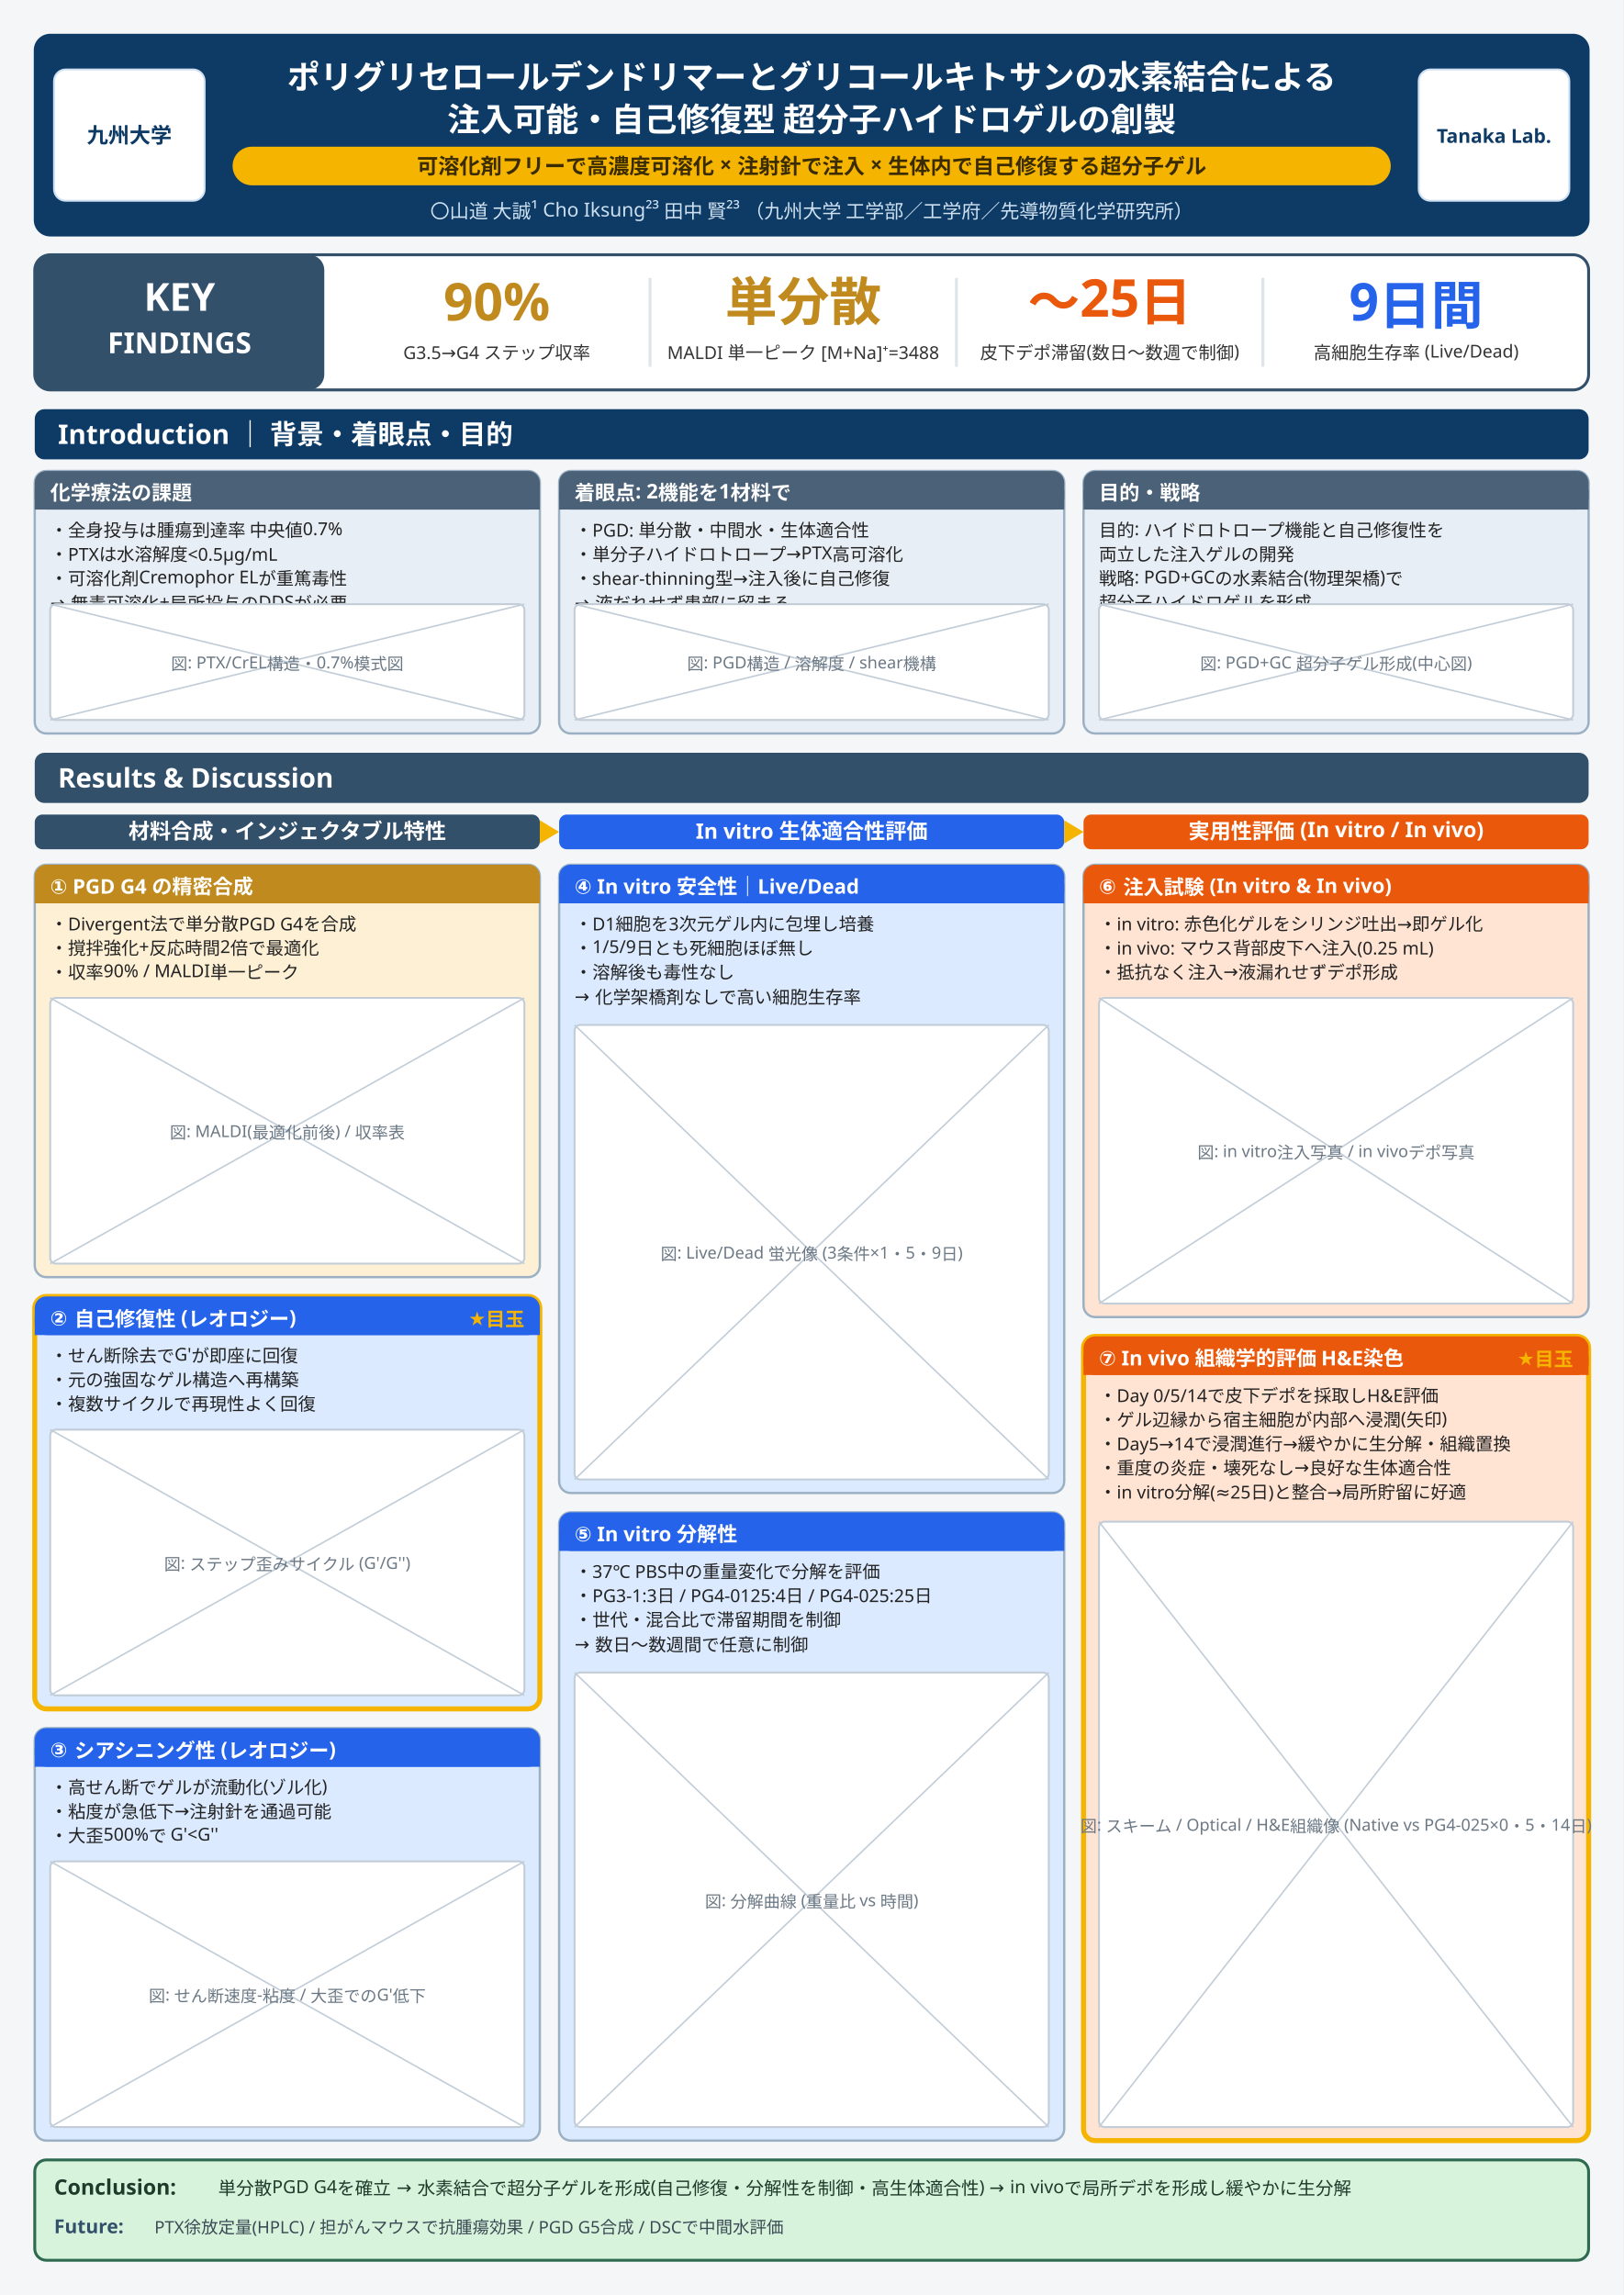
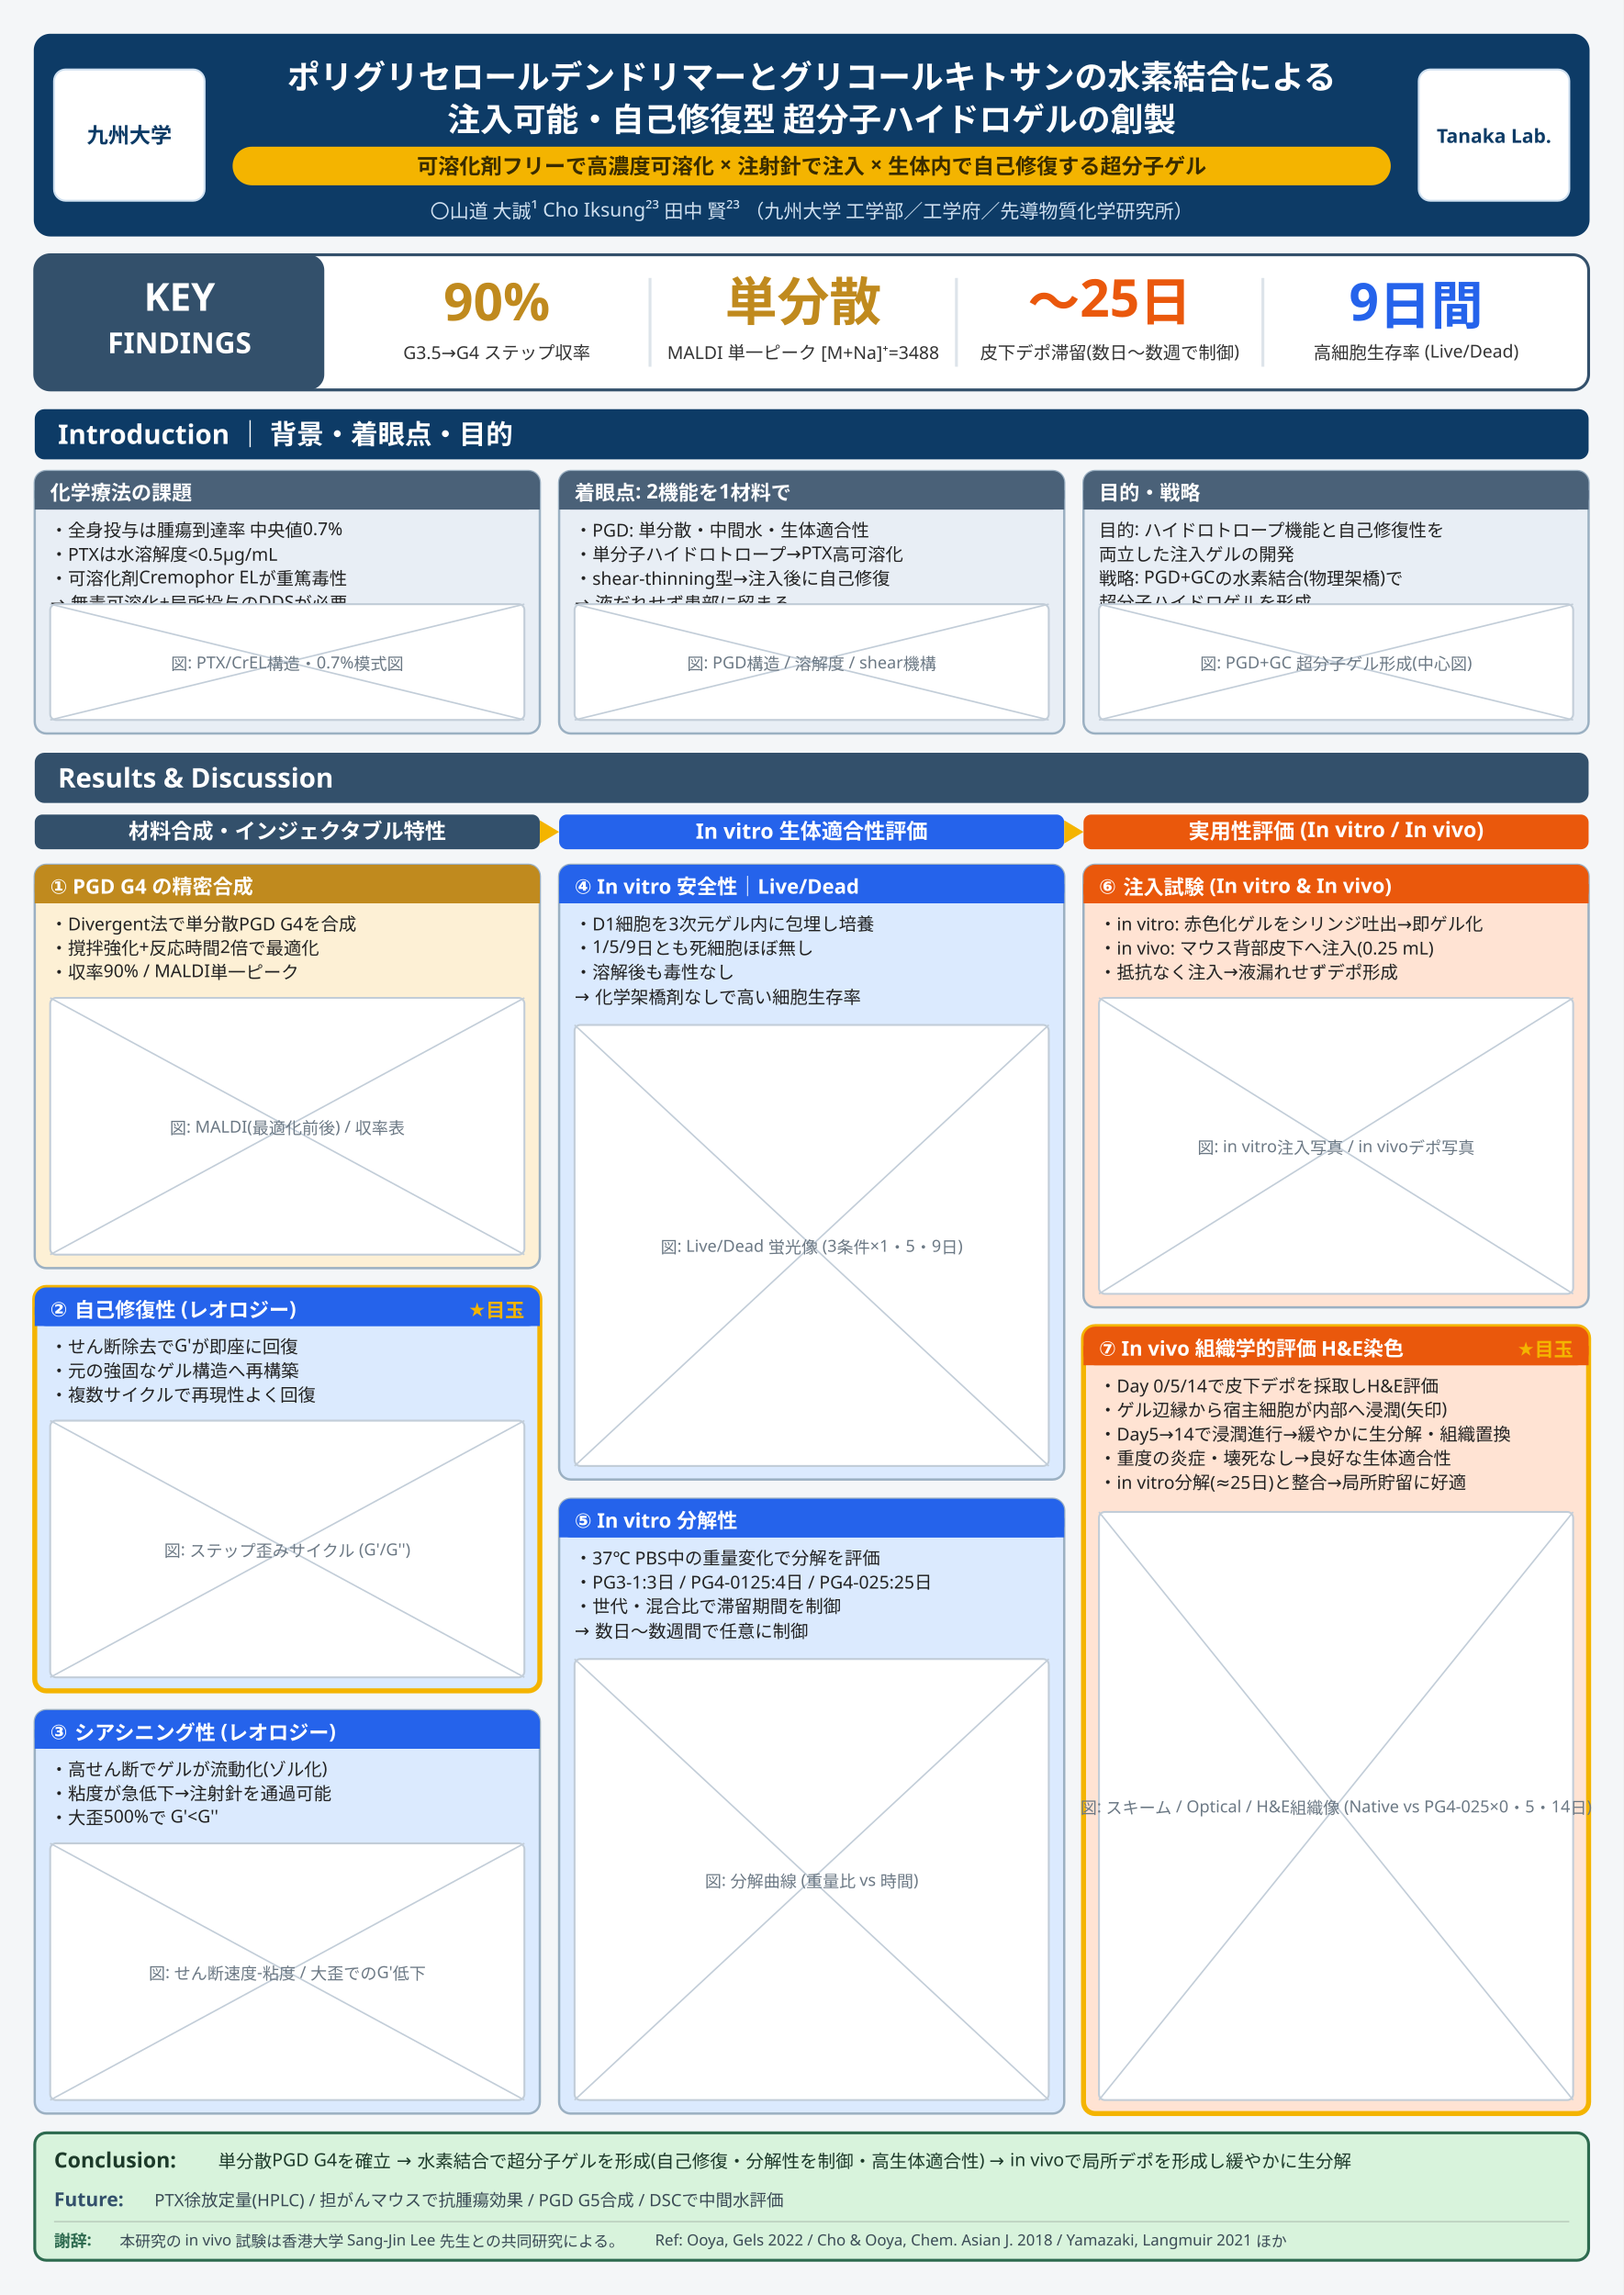
<svg xmlns="http://www.w3.org/2000/svg" width="841" height="1189" viewBox="0 0 841 1189">
  <rect width="841" height="1189" fill="#f4f6f8" />
  <rect x="18" y="18" width="805" height="104" rx="8" fill="#0d3b66" stroke="#0d3b66" stroke-width="1" />
  <rect x="28" y="36" width="78" height="68" rx="6" fill="#ffffff" stroke="#cfe0f0" stroke-width="1" />
  <text x="67" y="74.0" font-family="IPAGothic, sans-serif" font-size="11" fill="#0d3b66" font-weight="bold" text-anchor="middle">九州大学</text>
  <rect x="735" y="36" width="78" height="68" rx="6" fill="#ffffff" stroke="#cfe0f0" stroke-width="1" />
  <text x="774" y="74.0" font-family="IPAGothic, sans-serif" font-size="10" fill="#0d3b66" font-weight="bold" text-anchor="middle">Tanaka Lab.</text>
  <text x="420.5" y="46" font-family="IPAGothic, sans-serif" font-size="17" fill="#ffffff" font-weight="bold" text-anchor="middle">ポリグリセロールデンドリマーとグリコールキトサンの水素結合による</text>
  <text x="420.5" y="68" font-family="IPAGothic, sans-serif" font-size="17" fill="#ffffff" font-weight="bold" text-anchor="middle">注入可能・自己修復型 超分子ハイドロゲルの創製</text>
  <rect x="120.5" y="76" width="600" height="20" rx="10" fill="#f4b400" />
  <text x="420.5" y="90" font-family="IPAGothic, sans-serif" font-size="11" fill="#3a2c00" font-weight="bold" text-anchor="middle">可溶化剤フリーで高濃度可溶化 × 注射針で注入 × 生体内で自己修復する超分子ゲル</text>
  <text x="420.5" y="113" font-family="IPAGothic, sans-serif" font-size="10" fill="#cfe0f0" font-weight="normal" text-anchor="middle">〇山道 大誠¹  Cho Iksung²³  田中 賢²³ （九州大学 工学部／工学府／先導物質化学研究所）</text>
  <rect x="18" y="132" width="805" height="70" rx="8" fill="#ffffff" stroke="#33506b" stroke-width="1.5" />
  <rect x="18" y="132" width="150" height="70" rx="8" fill="#33506b" />
  <text x="93" y="161.0" font-family="IPAGothic, sans-serif" font-size="20" fill="#fff" font-weight="bold" text-anchor="middle">KEY</text>
  <text x="93" y="183.0" font-family="IPAGothic, sans-serif" font-size="15" fill="#fff" font-weight="bold" text-anchor="middle">FINDINGS</text>
  <text x="257.375" y="166" font-family="IPAGothic, sans-serif" font-size="27" fill="#c08a1e" font-weight="bold" text-anchor="middle">90%</text>
  <text x="257.375" y="186" font-family="IPAGothic, sans-serif" font-size="9.2" fill="#333" font-weight="normal" text-anchor="middle">G3.5→G4 ステップ収率</text>
  <line x1="336.75" y1="144" x2="336.75" y2="190" stroke="#dde4ea" stroke-width="1.5" />
  <text x="416.125" y="166" font-family="IPAGothic, sans-serif" font-size="27" fill="#c08a1e" font-weight="bold" text-anchor="middle">単分散</text>
  <text x="416.125" y="186" font-family="IPAGothic, sans-serif" font-size="9.2" fill="#333" font-weight="normal" text-anchor="middle">MALDI 単一ピーク [M+Na]⁺=3488</text>
  <line x1="495.5" y1="144" x2="495.5" y2="190" stroke="#dde4ea" stroke-width="1.5" />
  <text x="574.875" y="166" font-family="IPAGothic, sans-serif" font-size="27" fill="#ea580c" font-weight="bold" text-anchor="middle">〜25日</text>
  <text x="574.875" y="186" font-family="IPAGothic, sans-serif" font-size="9.2" fill="#333" font-weight="normal" text-anchor="middle">皮下デポ滞留(数日〜数週で制御)</text>
  <line x1="654.25" y1="144" x2="654.25" y2="190" stroke="#dde4ea" stroke-width="1.5" />
  <text x="733.625" y="166" font-family="IPAGothic, sans-serif" font-size="27" fill="#2563eb" font-weight="bold" text-anchor="middle">9日間</text>
  <text x="733.625" y="186" font-family="IPAGothic, sans-serif" font-size="9.2" fill="#333" font-weight="normal" text-anchor="middle">高細胞生存率 (Live/Dead)</text>
  <rect x="18" y="212" width="805" height="26" rx="5" fill="#0d3b66" />
  <text x="30" y="230.0" font-family="IPAGothic, sans-serif" font-size="14" fill="#ffffff" font-weight="bold" text-anchor="start">Introduction ｜ 背景・着眼点・目的</text>
  <rect x="18" y="244" width="261.667" height="136" rx="6" fill="#e8eef5" stroke="#9bb0c2" stroke-width="1.2" />
  <rect x="18" y="244" width="261.667" height="20" rx="6" fill="#4a6178" />
  <rect x="18" y="254" width="261.667" height="10" fill="#4a6178" />
  <text x="26" y="259" font-family="IPAGothic, sans-serif" font-size="10.5" fill="#ffffff" font-weight="bold" text-anchor="start">化学療法の課題</text>
  <text x="26" y="278" font-family="IPAGothic, sans-serif" font-size="9.2" fill="#222" font-weight="normal" text-anchor="start">・全身投与は腫瘍到達率 中央値0.7%</text>
  <text x="26" y="290.5" font-family="IPAGothic, sans-serif" font-size="9.2" fill="#222" font-weight="normal" text-anchor="start">・PTXは水溶解度&lt;0.5µg/mL</text>
  <text x="26" y="303.0" font-family="IPAGothic, sans-serif" font-size="9.2" fill="#222" font-weight="normal" text-anchor="start">・可溶化剤Cremophor ELが重篤毒性</text>
  <text x="26" y="315.5" font-family="IPAGothic, sans-serif" font-size="9.2" fill="#222" font-weight="normal" text-anchor="start">→ 無毒可溶化+局所投与のDDSが必要</text>
  <rect x="26" y="313" width="245.667" height="60" rx="3" fill="#ffffff" stroke="#c2cdd8" stroke-width="1" />
  <line x1="26" y1="313" x2="271.667" y2="373" stroke="#c2cdd8" stroke-width="0.8" />
  <line x1="26" y1="373" x2="271.667" y2="313" stroke="#c2cdd8" stroke-width="0.8" />
  <text x="148.833" y="347.0" font-family="IPAGothic, sans-serif" font-size="8.6" fill="#6b7884" font-weight="normal" text-anchor="middle">図: PTX/CrEL構造・0.7%模式図</text>
  <rect x="289.667" y="244" width="261.667" height="136" rx="6" fill="#e8eef5" stroke="#9bb0c2" stroke-width="1.2" />
  <rect x="289.667" y="244" width="261.667" height="20" rx="6" fill="#4a6178" />
  <rect x="289.667" y="254" width="261.667" height="10" fill="#4a6178" />
  <text x="297.667" y="259" font-family="IPAGothic, sans-serif" font-size="10.5" fill="#ffffff" font-weight="bold" text-anchor="start">着眼点: 2機能を1材料で</text>
  <text x="297.667" y="278" font-family="IPAGothic, sans-serif" font-size="9.2" fill="#222" font-weight="normal" text-anchor="start">・PGD: 単分散・中間水・生体適合性</text>
  <text x="297.667" y="290.5" font-family="IPAGothic, sans-serif" font-size="9.2" fill="#222" font-weight="normal" text-anchor="start">・単分子ハイドロトロープ→PTX高可溶化</text>
  <text x="297.667" y="303.0" font-family="IPAGothic, sans-serif" font-size="9.2" fill="#222" font-weight="normal" text-anchor="start">・shear-thinning型→注入後に自己修復</text>
  <text x="297.667" y="315.5" font-family="IPAGothic, sans-serif" font-size="9.2" fill="#222" font-weight="normal" text-anchor="start">→ 液だれせず患部に留まる</text>
  <rect x="297.667" y="313" width="245.667" height="60" rx="3" fill="#ffffff" stroke="#c2cdd8" stroke-width="1" />
  <line x1="297.667" y1="313" x2="543.333" y2="373" stroke="#c2cdd8" stroke-width="0.8" />
  <line x1="297.667" y1="373" x2="543.333" y2="313" stroke="#c2cdd8" stroke-width="0.8" />
  <text x="420.5" y="347.0" font-family="IPAGothic, sans-serif" font-size="8.6" fill="#6b7884" font-weight="normal" text-anchor="middle">図: PGD構造 / 溶解度 / shear機構</text>
  <rect x="561.333" y="244" width="261.667" height="136" rx="6" fill="#e8eef5" stroke="#9bb0c2" stroke-width="1.2" />
  <rect x="561.333" y="244" width="261.667" height="20" rx="6" fill="#4a6178" />
  <rect x="561.333" y="254" width="261.667" height="10" fill="#4a6178" />
  <text x="569.333" y="259" font-family="IPAGothic, sans-serif" font-size="10.5" fill="#ffffff" font-weight="bold" text-anchor="start">目的・戦略</text>
  <text x="569.333" y="278" font-family="IPAGothic, sans-serif" font-size="9.2" fill="#222" font-weight="normal" text-anchor="start">目的: ハイドロトロープ機能と自己修復性を</text>
  <text x="569.333" y="290.5" font-family="IPAGothic, sans-serif" font-size="9.2" fill="#222" font-weight="normal" text-anchor="start">  両立した注入ゲルの開発</text>
  <text x="569.333" y="303.0" font-family="IPAGothic, sans-serif" font-size="9.2" fill="#222" font-weight="normal" text-anchor="start">戦略: PGD+GCの水素結合(物理架橋)で</text>
  <text x="569.333" y="315.5" font-family="IPAGothic, sans-serif" font-size="9.2" fill="#222" font-weight="normal" text-anchor="start">  超分子ハイドロゲルを形成</text>
  <rect x="569.333" y="313" width="245.667" height="60" rx="3" fill="#ffffff" stroke="#c2cdd8" stroke-width="1" />
  <line x1="569.333" y1="313" x2="815.0" y2="373" stroke="#c2cdd8" stroke-width="0.8" />
  <line x1="569.333" y1="373" x2="815.0" y2="313" stroke="#c2cdd8" stroke-width="0.8" />
  <text x="692.167" y="347.0" font-family="IPAGothic, sans-serif" font-size="8.6" fill="#6b7884" font-weight="normal" text-anchor="middle">図: PGD+GC 超分子ゲル形成(中心図)</text>
  <rect x="18" y="390" width="805" height="26" rx="5" fill="#33506b" />
  <text x="30" y="408.0" font-family="IPAGothic, sans-serif" font-size="14" fill="#ffffff" font-weight="bold" text-anchor="start">Results &amp; Discussion</text>
  <rect x="18" y="422" width="261.667" height="18" rx="4" fill="#33506b" />
  <text x="148.833" y="434.5" font-family="IPAGothic, sans-serif" font-size="11" fill="#fff" font-weight="bold" text-anchor="middle">材料合成・インジェクタブル特性</text>
  <rect x="289.667" y="422" width="261.667" height="18" rx="4" fill="#2563eb" />
  <text x="420.5" y="434.5" font-family="IPAGothic, sans-serif" font-size="11" fill="#fff" font-weight="bold" text-anchor="middle">In vitro 生体適合性評価</text>
  <rect x="561.333" y="422" width="261.667" height="18" rx="4" fill="#ea580c" />
  <text x="692.167" y="434.5" font-family="IPAGothic, sans-serif" font-size="11" fill="#fff" font-weight="bold" text-anchor="middle">実用性評価 (In vitro / In vivo)</text>
  <polygon points="279.667,425 289.667,431.0 279.667,437" fill="#f4b400" />
  <polygon points="551.333,425 561.333,431.0 551.333,437" fill="#f4b400" />
-   <rect x="18" y="448" width="261.667" height="213.667" rx="6" fill="#fdf0d5" stroke="#9bb0c2" stroke-width="1.2" />
+   <rect x="18" y="448" width="261.667" height="209.0" rx="6" fill="#fdf0d5" stroke="#9bb0c2" stroke-width="1.2" />
  <rect x="18" y="448" width="261.667" height="20" rx="6" fill="#c08a1e" />
  <rect x="18" y="458" width="261.667" height="10" fill="#c08a1e" />
  <text x="26" y="463" font-family="IPAGothic, sans-serif" font-size="10.5" fill="#ffffff" font-weight="bold" text-anchor="start">① PGD G4 の精密合成</text>
  <text x="26" y="482" font-family="IPAGothic, sans-serif" font-size="9.2" fill="#222" font-weight="normal" text-anchor="start">・Divergent法で単分散PGD G4を合成</text>
  <text x="26" y="494.5" font-family="IPAGothic, sans-serif" font-size="9.2" fill="#222" font-weight="normal" text-anchor="start">・撹拌強化+反応時間2倍で最適化</text>
  <text x="26" y="507.0" font-family="IPAGothic, sans-serif" font-size="9.2" fill="#222" font-weight="normal" text-anchor="start">・収率90% / MALDI単一ピーク</text>
-   <rect x="26" y="517.0" width="245.667" height="137.667" rx="3" fill="#ffffff" stroke="#c2cdd8" stroke-width="1" />
-   <line x1="26" y1="517.0" x2="271.667" y2="654.667" stroke="#c2cdd8" stroke-width="0.8" />
-   <line x1="26" y1="654.667" x2="271.667" y2="517.0" stroke="#c2cdd8" stroke-width="0.8" />
-   <text x="148.833" y="589.833" font-family="IPAGothic, sans-serif" font-size="8.6" fill="#6b7884" font-weight="normal" text-anchor="middle">図: MALDI(最適化前後) / 収率表</text>
-   <rect x="18" y="671.667" width="261.667" height="213.667" rx="6" fill="#dbeafe" stroke="#f4b400" stroke-width="2.6" />
-   <rect x="18" y="671.667" width="261.667" height="20" rx="6" fill="#2563eb" />
-   <rect x="18" y="681.667" width="261.667" height="10" fill="#2563eb" />
-   <text x="26" y="686.667" font-family="IPAGothic, sans-serif" font-size="10.5" fill="#ffffff" font-weight="bold" text-anchor="start">② 自己修復性 (レオロジー)</text>
-   <text x="271.667" y="686.667" font-family="IPAGothic, sans-serif" font-size="10" fill="#f4b400" font-weight="bold" text-anchor="end">★目玉</text>
-   <text x="26" y="705.667" font-family="IPAGothic, sans-serif" font-size="9.2" fill="#222" font-weight="normal" text-anchor="start">・せん断除去でG'が即座に回復</text>
-   <text x="26" y="718.167" font-family="IPAGothic, sans-serif" font-size="9.2" fill="#222" font-weight="normal" text-anchor="start">・元の強固なゲル構造へ再構築</text>
-   <text x="26" y="730.667" font-family="IPAGothic, sans-serif" font-size="9.2" fill="#222" font-weight="normal" text-anchor="start">・複数サイクルで再現性よく回復</text>
-   <rect x="26" y="740.667" width="245.667" height="137.667" rx="3" fill="#ffffff" stroke="#c2cdd8" stroke-width="1" />
-   <line x1="26" y1="740.667" x2="271.667" y2="878.333" stroke="#c2cdd8" stroke-width="0.8" />
-   <line x1="26" y1="878.333" x2="271.667" y2="740.667" stroke="#c2cdd8" stroke-width="0.8" />
-   <text x="148.833" y="813.5" font-family="IPAGothic, sans-serif" font-size="8.6" fill="#6b7884" font-weight="normal" text-anchor="middle">図: ステップ歪みサイクル (G'/G'')</text>
-   <rect x="18" y="895.333" width="261.667" height="213.667" rx="6" fill="#dbeafe" stroke="#9bb0c2" stroke-width="1.2" />
-   <rect x="18" y="895.333" width="261.667" height="20" rx="6" fill="#2563eb" />
-   <rect x="18" y="905.333" width="261.667" height="10" fill="#2563eb" />
-   <text x="26" y="910.333" font-family="IPAGothic, sans-serif" font-size="10.5" fill="#ffffff" font-weight="bold" text-anchor="start">③ シアシニング性 (レオロジー)</text>
-   <text x="26" y="929.333" font-family="IPAGothic, sans-serif" font-size="9.2" fill="#222" font-weight="normal" text-anchor="start">・高せん断でゲルが流動化(ゾル化)</text>
-   <text x="26" y="941.833" font-family="IPAGothic, sans-serif" font-size="9.2" fill="#222" font-weight="normal" text-anchor="start">・粘度が急低下→注射針を通過可能</text>
-   <text x="26" y="954.333" font-family="IPAGothic, sans-serif" font-size="9.2" fill="#222" font-weight="normal" text-anchor="start">・大歪500%で G'&lt;G''</text>
-   <rect x="26" y="964.333" width="245.667" height="137.667" rx="3" fill="#ffffff" stroke="#c2cdd8" stroke-width="1" />
-   <line x1="26" y1="964.333" x2="271.667" y2="1102.0" stroke="#c2cdd8" stroke-width="0.8" />
-   <line x1="26" y1="1102.0" x2="271.667" y2="964.333" stroke="#c2cdd8" stroke-width="0.8" />
-   <text x="148.833" y="1037.167" font-family="IPAGothic, sans-serif" font-size="8.6" fill="#6b7884" font-weight="normal" text-anchor="middle">図: せん断速度-粘度 / 大歪でのG'低下</text>
-   <rect x="289.667" y="448" width="261.667" height="325.5" rx="6" fill="#dbeafe" stroke="#9bb0c2" stroke-width="1.2" />
+   <rect x="26" y="517.0" width="245.667" height="133.0" rx="3" fill="#ffffff" stroke="#c2cdd8" stroke-width="1" />
+   <line x1="26" y1="517.0" x2="271.667" y2="650.0" stroke="#c2cdd8" stroke-width="0.8" />
+   <line x1="26" y1="650.0" x2="271.667" y2="517.0" stroke="#c2cdd8" stroke-width="0.8" />
+   <text x="148.833" y="587.5" font-family="IPAGothic, sans-serif" font-size="8.6" fill="#6b7884" font-weight="normal" text-anchor="middle">図: MALDI(最適化前後) / 収率表</text>
+   <rect x="18" y="667.0" width="261.667" height="209.0" rx="6" fill="#dbeafe" stroke="#f4b400" stroke-width="2.6" />
+   <rect x="18" y="667.0" width="261.667" height="20" rx="6" fill="#2563eb" />
+   <rect x="18" y="677.0" width="261.667" height="10" fill="#2563eb" />
+   <text x="26" y="682.0" font-family="IPAGothic, sans-serif" font-size="10.5" fill="#ffffff" font-weight="bold" text-anchor="start">② 自己修復性 (レオロジー)</text>
+   <text x="271.667" y="682.0" font-family="IPAGothic, sans-serif" font-size="10" fill="#f4b400" font-weight="bold" text-anchor="end">★目玉</text>
+   <text x="26" y="701.0" font-family="IPAGothic, sans-serif" font-size="9.2" fill="#222" font-weight="normal" text-anchor="start">・せん断除去でG'が即座に回復</text>
+   <text x="26" y="713.5" font-family="IPAGothic, sans-serif" font-size="9.2" fill="#222" font-weight="normal" text-anchor="start">・元の強固なゲル構造へ再構築</text>
+   <text x="26" y="726.0" font-family="IPAGothic, sans-serif" font-size="9.2" fill="#222" font-weight="normal" text-anchor="start">・複数サイクルで再現性よく回復</text>
+   <rect x="26" y="736.0" width="245.667" height="133.0" rx="3" fill="#ffffff" stroke="#c2cdd8" stroke-width="1" />
+   <line x1="26" y1="736.0" x2="271.667" y2="869.0" stroke="#c2cdd8" stroke-width="0.8" />
+   <line x1="26" y1="869.0" x2="271.667" y2="736.0" stroke="#c2cdd8" stroke-width="0.8" />
+   <text x="148.833" y="806.5" font-family="IPAGothic, sans-serif" font-size="8.6" fill="#6b7884" font-weight="normal" text-anchor="middle">図: ステップ歪みサイクル (G'/G'')</text>
+   <rect x="18" y="886.0" width="261.667" height="209.0" rx="6" fill="#dbeafe" stroke="#9bb0c2" stroke-width="1.2" />
+   <rect x="18" y="886.0" width="261.667" height="20" rx="6" fill="#2563eb" />
+   <rect x="18" y="896.0" width="261.667" height="10" fill="#2563eb" />
+   <text x="26" y="901.0" font-family="IPAGothic, sans-serif" font-size="10.5" fill="#ffffff" font-weight="bold" text-anchor="start">③ シアシニング性 (レオロジー)</text>
+   <text x="26" y="920.0" font-family="IPAGothic, sans-serif" font-size="9.2" fill="#222" font-weight="normal" text-anchor="start">・高せん断でゲルが流動化(ゾル化)</text>
+   <text x="26" y="932.5" font-family="IPAGothic, sans-serif" font-size="9.2" fill="#222" font-weight="normal" text-anchor="start">・粘度が急低下→注射針を通過可能</text>
+   <text x="26" y="945.0" font-family="IPAGothic, sans-serif" font-size="9.2" fill="#222" font-weight="normal" text-anchor="start">・大歪500%で G'&lt;G''</text>
+   <rect x="26" y="955.0" width="245.667" height="133.0" rx="3" fill="#ffffff" stroke="#c2cdd8" stroke-width="1" />
+   <line x1="26" y1="955.0" x2="271.667" y2="1088.0" stroke="#c2cdd8" stroke-width="0.8" />
+   <line x1="26" y1="1088.0" x2="271.667" y2="955.0" stroke="#c2cdd8" stroke-width="0.8" />
+   <text x="148.833" y="1025.5" font-family="IPAGothic, sans-serif" font-size="8.6" fill="#6b7884" font-weight="normal" text-anchor="middle">図: せん断速度-粘度 / 大歪でのG'低下</text>
+   <rect x="289.667" y="448" width="261.667" height="318.5" rx="6" fill="#dbeafe" stroke="#9bb0c2" stroke-width="1.2" />
  <rect x="289.667" y="448" width="261.667" height="20" rx="6" fill="#2563eb" />
  <rect x="289.667" y="458" width="261.667" height="10" fill="#2563eb" />
  <text x="297.667" y="463" font-family="IPAGothic, sans-serif" font-size="10.5" fill="#ffffff" font-weight="bold" text-anchor="start">④ In vitro 安全性｜Live/Dead</text>
  <text x="297.667" y="482" font-family="IPAGothic, sans-serif" font-size="9.2" fill="#222" font-weight="normal" text-anchor="start">・D1細胞を3次元ゲル内に包埋し培養</text>
  <text x="297.667" y="494.5" font-family="IPAGothic, sans-serif" font-size="9.2" fill="#222" font-weight="normal" text-anchor="start">・1/5/9日とも死細胞ほぼ無し</text>
  <text x="297.667" y="507.0" font-family="IPAGothic, sans-serif" font-size="9.2" fill="#222" font-weight="normal" text-anchor="start">・溶解後も毒性なし</text>
  <text x="297.667" y="519.5" font-family="IPAGothic, sans-serif" font-size="9.2" fill="#222" font-weight="normal" text-anchor="start">→ 化学架橋剤なしで高い細胞生存率</text>
-   <rect x="297.667" y="531.0" width="245.667" height="235.5" rx="3" fill="#ffffff" stroke="#c2cdd8" stroke-width="1" />
-   <line x1="297.667" y1="531.0" x2="543.333" y2="766.5" stroke="#c2cdd8" stroke-width="0.8" />
-   <line x1="297.667" y1="766.5" x2="543.333" y2="531.0" stroke="#c2cdd8" stroke-width="0.8" />
-   <text x="420.5" y="652.75" font-family="IPAGothic, sans-serif" font-size="8.6" fill="#6b7884" font-weight="normal" text-anchor="middle">図: Live/Dead 蛍光像 (3条件×1・5・9日)</text>
-   <rect x="289.667" y="783.5" width="261.667" height="325.5" rx="6" fill="#dbeafe" stroke="#9bb0c2" stroke-width="1.2" />
-   <rect x="289.667" y="783.5" width="261.667" height="20" rx="6" fill="#2563eb" />
-   <rect x="289.667" y="793.5" width="261.667" height="10" fill="#2563eb" />
-   <text x="297.667" y="798.5" font-family="IPAGothic, sans-serif" font-size="10.5" fill="#ffffff" font-weight="bold" text-anchor="start">⑤ In vitro 分解性</text>
-   <text x="297.667" y="817.5" font-family="IPAGothic, sans-serif" font-size="9.2" fill="#222" font-weight="normal" text-anchor="start">・37℃ PBS中の重量変化で分解を評価</text>
-   <text x="297.667" y="830.0" font-family="IPAGothic, sans-serif" font-size="9.2" fill="#222" font-weight="normal" text-anchor="start">・PG3-1:3日 / PG4-0125:4日 / PG4-025:25日</text>
-   <text x="297.667" y="842.5" font-family="IPAGothic, sans-serif" font-size="9.2" fill="#222" font-weight="normal" text-anchor="start">・世代・混合比で滞留期間を制御</text>
-   <text x="297.667" y="855.0" font-family="IPAGothic, sans-serif" font-size="9.2" fill="#222" font-weight="normal" text-anchor="start">→ 数日〜数週間で任意に制御</text>
-   <rect x="297.667" y="866.5" width="245.667" height="235.5" rx="3" fill="#ffffff" stroke="#c2cdd8" stroke-width="1" />
-   <line x1="297.667" y1="866.5" x2="543.333" y2="1102.0" stroke="#c2cdd8" stroke-width="0.8" />
-   <line x1="297.667" y1="1102.0" x2="543.333" y2="866.5" stroke="#c2cdd8" stroke-width="0.8" />
-   <text x="420.5" y="988.25" font-family="IPAGothic, sans-serif" font-size="8.6" fill="#6b7884" font-weight="normal" text-anchor="middle">図: 分解曲線 (重量比 vs 時間)</text>
-   <rect x="561.333" y="448" width="261.667" height="234.36" rx="6" fill="#ffe3d3" stroke="#9bb0c2" stroke-width="1.2" />
+   <rect x="297.667" y="531.0" width="245.667" height="228.5" rx="3" fill="#ffffff" stroke="#c2cdd8" stroke-width="1" />
+   <line x1="297.667" y1="531.0" x2="543.333" y2="759.5" stroke="#c2cdd8" stroke-width="0.8" />
+   <line x1="297.667" y1="759.5" x2="543.333" y2="531.0" stroke="#c2cdd8" stroke-width="0.8" />
+   <text x="420.5" y="649.25" font-family="IPAGothic, sans-serif" font-size="8.6" fill="#6b7884" font-weight="normal" text-anchor="middle">図: Live/Dead 蛍光像 (3条件×1・5・9日)</text>
+   <rect x="289.667" y="776.5" width="261.667" height="318.5" rx="6" fill="#dbeafe" stroke="#9bb0c2" stroke-width="1.2" />
+   <rect x="289.667" y="776.5" width="261.667" height="20" rx="6" fill="#2563eb" />
+   <rect x="289.667" y="786.5" width="261.667" height="10" fill="#2563eb" />
+   <text x="297.667" y="791.5" font-family="IPAGothic, sans-serif" font-size="10.5" fill="#ffffff" font-weight="bold" text-anchor="start">⑤ In vitro 分解性</text>
+   <text x="297.667" y="810.5" font-family="IPAGothic, sans-serif" font-size="9.2" fill="#222" font-weight="normal" text-anchor="start">・37℃ PBS中の重量変化で分解を評価</text>
+   <text x="297.667" y="823.0" font-family="IPAGothic, sans-serif" font-size="9.2" fill="#222" font-weight="normal" text-anchor="start">・PG3-1:3日 / PG4-0125:4日 / PG4-025:25日</text>
+   <text x="297.667" y="835.5" font-family="IPAGothic, sans-serif" font-size="9.2" fill="#222" font-weight="normal" text-anchor="start">・世代・混合比で滞留期間を制御</text>
+   <text x="297.667" y="848.0" font-family="IPAGothic, sans-serif" font-size="9.2" fill="#222" font-weight="normal" text-anchor="start">→ 数日〜数週間で任意に制御</text>
+   <rect x="297.667" y="859.5" width="245.667" height="228.5" rx="3" fill="#ffffff" stroke="#c2cdd8" stroke-width="1" />
+   <line x1="297.667" y1="859.5" x2="543.333" y2="1088.0" stroke="#c2cdd8" stroke-width="0.8" />
+   <line x1="297.667" y1="1088.0" x2="543.333" y2="859.5" stroke="#c2cdd8" stroke-width="0.8" />
+   <text x="420.5" y="977.75" font-family="IPAGothic, sans-serif" font-size="8.6" fill="#6b7884" font-weight="normal" text-anchor="middle">図: 分解曲線 (重量比 vs 時間)</text>
+   <rect x="561.333" y="448" width="261.667" height="229.32" rx="6" fill="#ffe3d3" stroke="#9bb0c2" stroke-width="1.2" />
  <rect x="561.333" y="448" width="261.667" height="20" rx="6" fill="#ea580c" />
  <rect x="561.333" y="458" width="261.667" height="10" fill="#ea580c" />
  <text x="569.333" y="463" font-family="IPAGothic, sans-serif" font-size="10.5" fill="#ffffff" font-weight="bold" text-anchor="start">⑥ 注入試験 (In vitro &amp; In vivo)</text>
  <text x="569.333" y="482" font-family="IPAGothic, sans-serif" font-size="9.2" fill="#222" font-weight="normal" text-anchor="start">・in vitro: 赤色化ゲルをシリンジ吐出→即ゲル化</text>
  <text x="569.333" y="494.5" font-family="IPAGothic, sans-serif" font-size="9.2" fill="#222" font-weight="normal" text-anchor="start">・in vivo: マウス背部皮下へ注入(0.25 mL)</text>
  <text x="569.333" y="507.0" font-family="IPAGothic, sans-serif" font-size="9.2" fill="#222" font-weight="normal" text-anchor="start">・抵抗なく注入→液漏れせずデポ形成</text>
-   <rect x="569.333" y="517.0" width="245.667" height="158.36" rx="3" fill="#ffffff" stroke="#c2cdd8" stroke-width="1" />
-   <line x1="569.333" y1="517.0" x2="815.0" y2="675.36" stroke="#c2cdd8" stroke-width="0.8" />
-   <line x1="569.333" y1="675.36" x2="815.0" y2="517.0" stroke="#c2cdd8" stroke-width="0.8" />
-   <text x="692.167" y="600.18" font-family="IPAGothic, sans-serif" font-size="8.6" fill="#6b7884" font-weight="normal" text-anchor="middle">図: in vitro注入写真 / in vivoデポ写真</text>
-   <rect x="561.333" y="692.36" width="261.667" height="416.64" rx="6" fill="#ffe3d3" stroke="#f4b400" stroke-width="2.6" />
-   <rect x="561.333" y="692.36" width="261.667" height="20" rx="6" fill="#ea580c" />
-   <rect x="561.333" y="702.36" width="261.667" height="10" fill="#ea580c" />
-   <text x="569.333" y="707.36" font-family="IPAGothic, sans-serif" font-size="10.5" fill="#ffffff" font-weight="bold" text-anchor="start">⑦ In vivo 組織学的評価 H&amp;E染色</text>
-   <text x="815.0" y="707.36" font-family="IPAGothic, sans-serif" font-size="10" fill="#f4b400" font-weight="bold" text-anchor="end">★目玉</text>
-   <text x="569.333" y="726.36" font-family="IPAGothic, sans-serif" font-size="9.2" fill="#222" font-weight="normal" text-anchor="start">・Day 0/5/14で皮下デポを採取しH&amp;E評価</text>
-   <text x="569.333" y="738.86" font-family="IPAGothic, sans-serif" font-size="9.2" fill="#222" font-weight="normal" text-anchor="start">・ゲル辺縁から宿主細胞が内部へ浸潤(矢印)</text>
-   <text x="569.333" y="751.36" font-family="IPAGothic, sans-serif" font-size="9.2" fill="#222" font-weight="normal" text-anchor="start">・Day5→14で浸潤進行→緩やかに生分解・組織置換</text>
-   <text x="569.333" y="763.86" font-family="IPAGothic, sans-serif" font-size="9.2" fill="#222" font-weight="normal" text-anchor="start">・重度の炎症・壊死なし→良好な生体適合性</text>
-   <text x="569.333" y="776.36" font-family="IPAGothic, sans-serif" font-size="9.2" fill="#222" font-weight="normal" text-anchor="start">・in vitro分解(≈25日)と整合→局所貯留に好適</text>
-   <rect x="569.333" y="788.36" width="245.667" height="313.64" rx="3" fill="#ffffff" stroke="#c2cdd8" stroke-width="1" />
-   <line x1="569.333" y1="788.36" x2="815.0" y2="1102.0" stroke="#c2cdd8" stroke-width="0.8" />
-   <line x1="569.333" y1="1102.0" x2="815.0" y2="788.36" stroke="#c2cdd8" stroke-width="0.8" />
-   <text x="692.167" y="949.18" font-family="IPAGothic, sans-serif" font-size="8.6" fill="#6b7884" font-weight="normal" text-anchor="middle">図: スキーム / Optical / H&amp;E組織像 (Native vs PG4-025×0・5・14日)</text>
-   <rect x="18" y="1119" width="805" height="52" rx="6" fill="#d8f3dc" stroke="#2d6a4f" stroke-width="1.5" />
-   <text x="28" y="1137" font-family="IPAGothic, sans-serif" font-size="11" fill="#1d3a2a" font-weight="bold" text-anchor="start">Conclusion:</text>
-   <text x="113" y="1137" font-family="IPAGothic, sans-serif" font-size="9.3" fill="#1d3a2a" font-weight="normal" text-anchor="start">単分散PGD G4を確立 → 水素結合で超分子ゲルを形成(自己修復・分解性を制御・高生体適合性) → in vivoで局所デポを形成し緩やかに生分解</text>
-   <text x="28" y="1157" font-family="IPAGothic, sans-serif" font-size="10" fill="#33506b" font-weight="bold" text-anchor="start">Future:</text>
-   <text x="80" y="1157" font-family="IPAGothic, sans-serif" font-size="8.8" fill="#3a4a55" font-weight="normal" text-anchor="start">PTX徐放定量(HPLC) / 担がんマウスで抗腫瘍効果 / PGD G5合成 / DSCで中間水評価</text>
+   <rect x="569.333" y="517.0" width="245.667" height="153.32" rx="3" fill="#ffffff" stroke="#c2cdd8" stroke-width="1" />
+   <line x1="569.333" y1="517.0" x2="815.0" y2="670.32" stroke="#c2cdd8" stroke-width="0.8" />
+   <line x1="569.333" y1="670.32" x2="815.0" y2="517.0" stroke="#c2cdd8" stroke-width="0.8" />
+   <text x="692.167" y="597.66" font-family="IPAGothic, sans-serif" font-size="8.6" fill="#6b7884" font-weight="normal" text-anchor="middle">図: in vitro注入写真 / in vivoデポ写真</text>
+   <rect x="561.333" y="687.32" width="261.667" height="407.68" rx="6" fill="#ffe3d3" stroke="#f4b400" stroke-width="2.6" />
+   <rect x="561.333" y="687.32" width="261.667" height="20" rx="6" fill="#ea580c" />
+   <rect x="561.333" y="697.32" width="261.667" height="10" fill="#ea580c" />
+   <text x="569.333" y="702.32" font-family="IPAGothic, sans-serif" font-size="10.5" fill="#ffffff" font-weight="bold" text-anchor="start">⑦ In vivo 組織学的評価 H&amp;E染色</text>
+   <text x="815.0" y="702.32" font-family="IPAGothic, sans-serif" font-size="10" fill="#f4b400" font-weight="bold" text-anchor="end">★目玉</text>
+   <text x="569.333" y="721.32" font-family="IPAGothic, sans-serif" font-size="9.2" fill="#222" font-weight="normal" text-anchor="start">・Day 0/5/14で皮下デポを採取しH&amp;E評価</text>
+   <text x="569.333" y="733.82" font-family="IPAGothic, sans-serif" font-size="9.2" fill="#222" font-weight="normal" text-anchor="start">・ゲル辺縁から宿主細胞が内部へ浸潤(矢印)</text>
+   <text x="569.333" y="746.32" font-family="IPAGothic, sans-serif" font-size="9.2" fill="#222" font-weight="normal" text-anchor="start">・Day5→14で浸潤進行→緩やかに生分解・組織置換</text>
+   <text x="569.333" y="758.82" font-family="IPAGothic, sans-serif" font-size="9.2" fill="#222" font-weight="normal" text-anchor="start">・重度の炎症・壊死なし→良好な生体適合性</text>
+   <text x="569.333" y="771.32" font-family="IPAGothic, sans-serif" font-size="9.2" fill="#222" font-weight="normal" text-anchor="start">・in vitro分解(≈25日)と整合→局所貯留に好適</text>
+   <rect x="569.333" y="783.32" width="245.667" height="304.68" rx="3" fill="#ffffff" stroke="#c2cdd8" stroke-width="1" />
+   <line x1="569.333" y1="783.32" x2="815.0" y2="1088.0" stroke="#c2cdd8" stroke-width="0.8" />
+   <line x1="569.333" y1="1088.0" x2="815.0" y2="783.32" stroke="#c2cdd8" stroke-width="0.8" />
+   <text x="692.167" y="939.66" font-family="IPAGothic, sans-serif" font-size="8.6" fill="#6b7884" font-weight="normal" text-anchor="middle">図: スキーム / Optical / H&amp;E組織像 (Native vs PG4-025×0・5・14日)</text>
+   <rect x="18" y="1105" width="805" height="66" rx="6" fill="#d8f3dc" stroke="#2d6a4f" stroke-width="1.5" />
+   <text x="28" y="1123" font-family="IPAGothic, sans-serif" font-size="11" fill="#1d3a2a" font-weight="bold" text-anchor="start">Conclusion:</text>
+   <text x="113" y="1123" font-family="IPAGothic, sans-serif" font-size="9.3" fill="#1d3a2a" font-weight="normal" text-anchor="start">単分散PGD G4を確立 → 水素結合で超分子ゲルを形成(自己修復・分解性を制御・高生体適合性) → in vivoで局所デポを形成し緩やかに生分解</text>
+   <text x="28" y="1143" font-family="IPAGothic, sans-serif" font-size="10" fill="#33506b" font-weight="bold" text-anchor="start">Future:</text>
+   <text x="80" y="1143" font-family="IPAGothic, sans-serif" font-size="8.8" fill="#3a4a55" font-weight="normal" text-anchor="start">PTX徐放定量(HPLC) / 担がんマウスで抗腫瘍効果 / PGD G5合成 / DSCで中間水評価</text>
+   <line x1="28" y1="1151" x2="813" y2="1151" stroke="#bcd0bf" stroke-width="0.8" />
+   <text x="28" y="1164" font-family="IPAGothic, sans-serif" font-size="8.5" fill="#2d6a4f" font-weight="bold" text-anchor="start">謝辞:</text>
+   <text x="62" y="1164" font-family="IPAGothic, sans-serif" font-size="8" fill="#3a4a55" font-weight="normal" text-anchor="start">本研究の in vivo 試験は香港大学 Sang-Jin Lee 先生との共同研究による。　　Ref: Ooya, Gels 2022 / Cho &amp; Ooya, Chem. Asian J. 2018 / Yamazaki, Langmuir 2021 ほか</text>
</svg>
